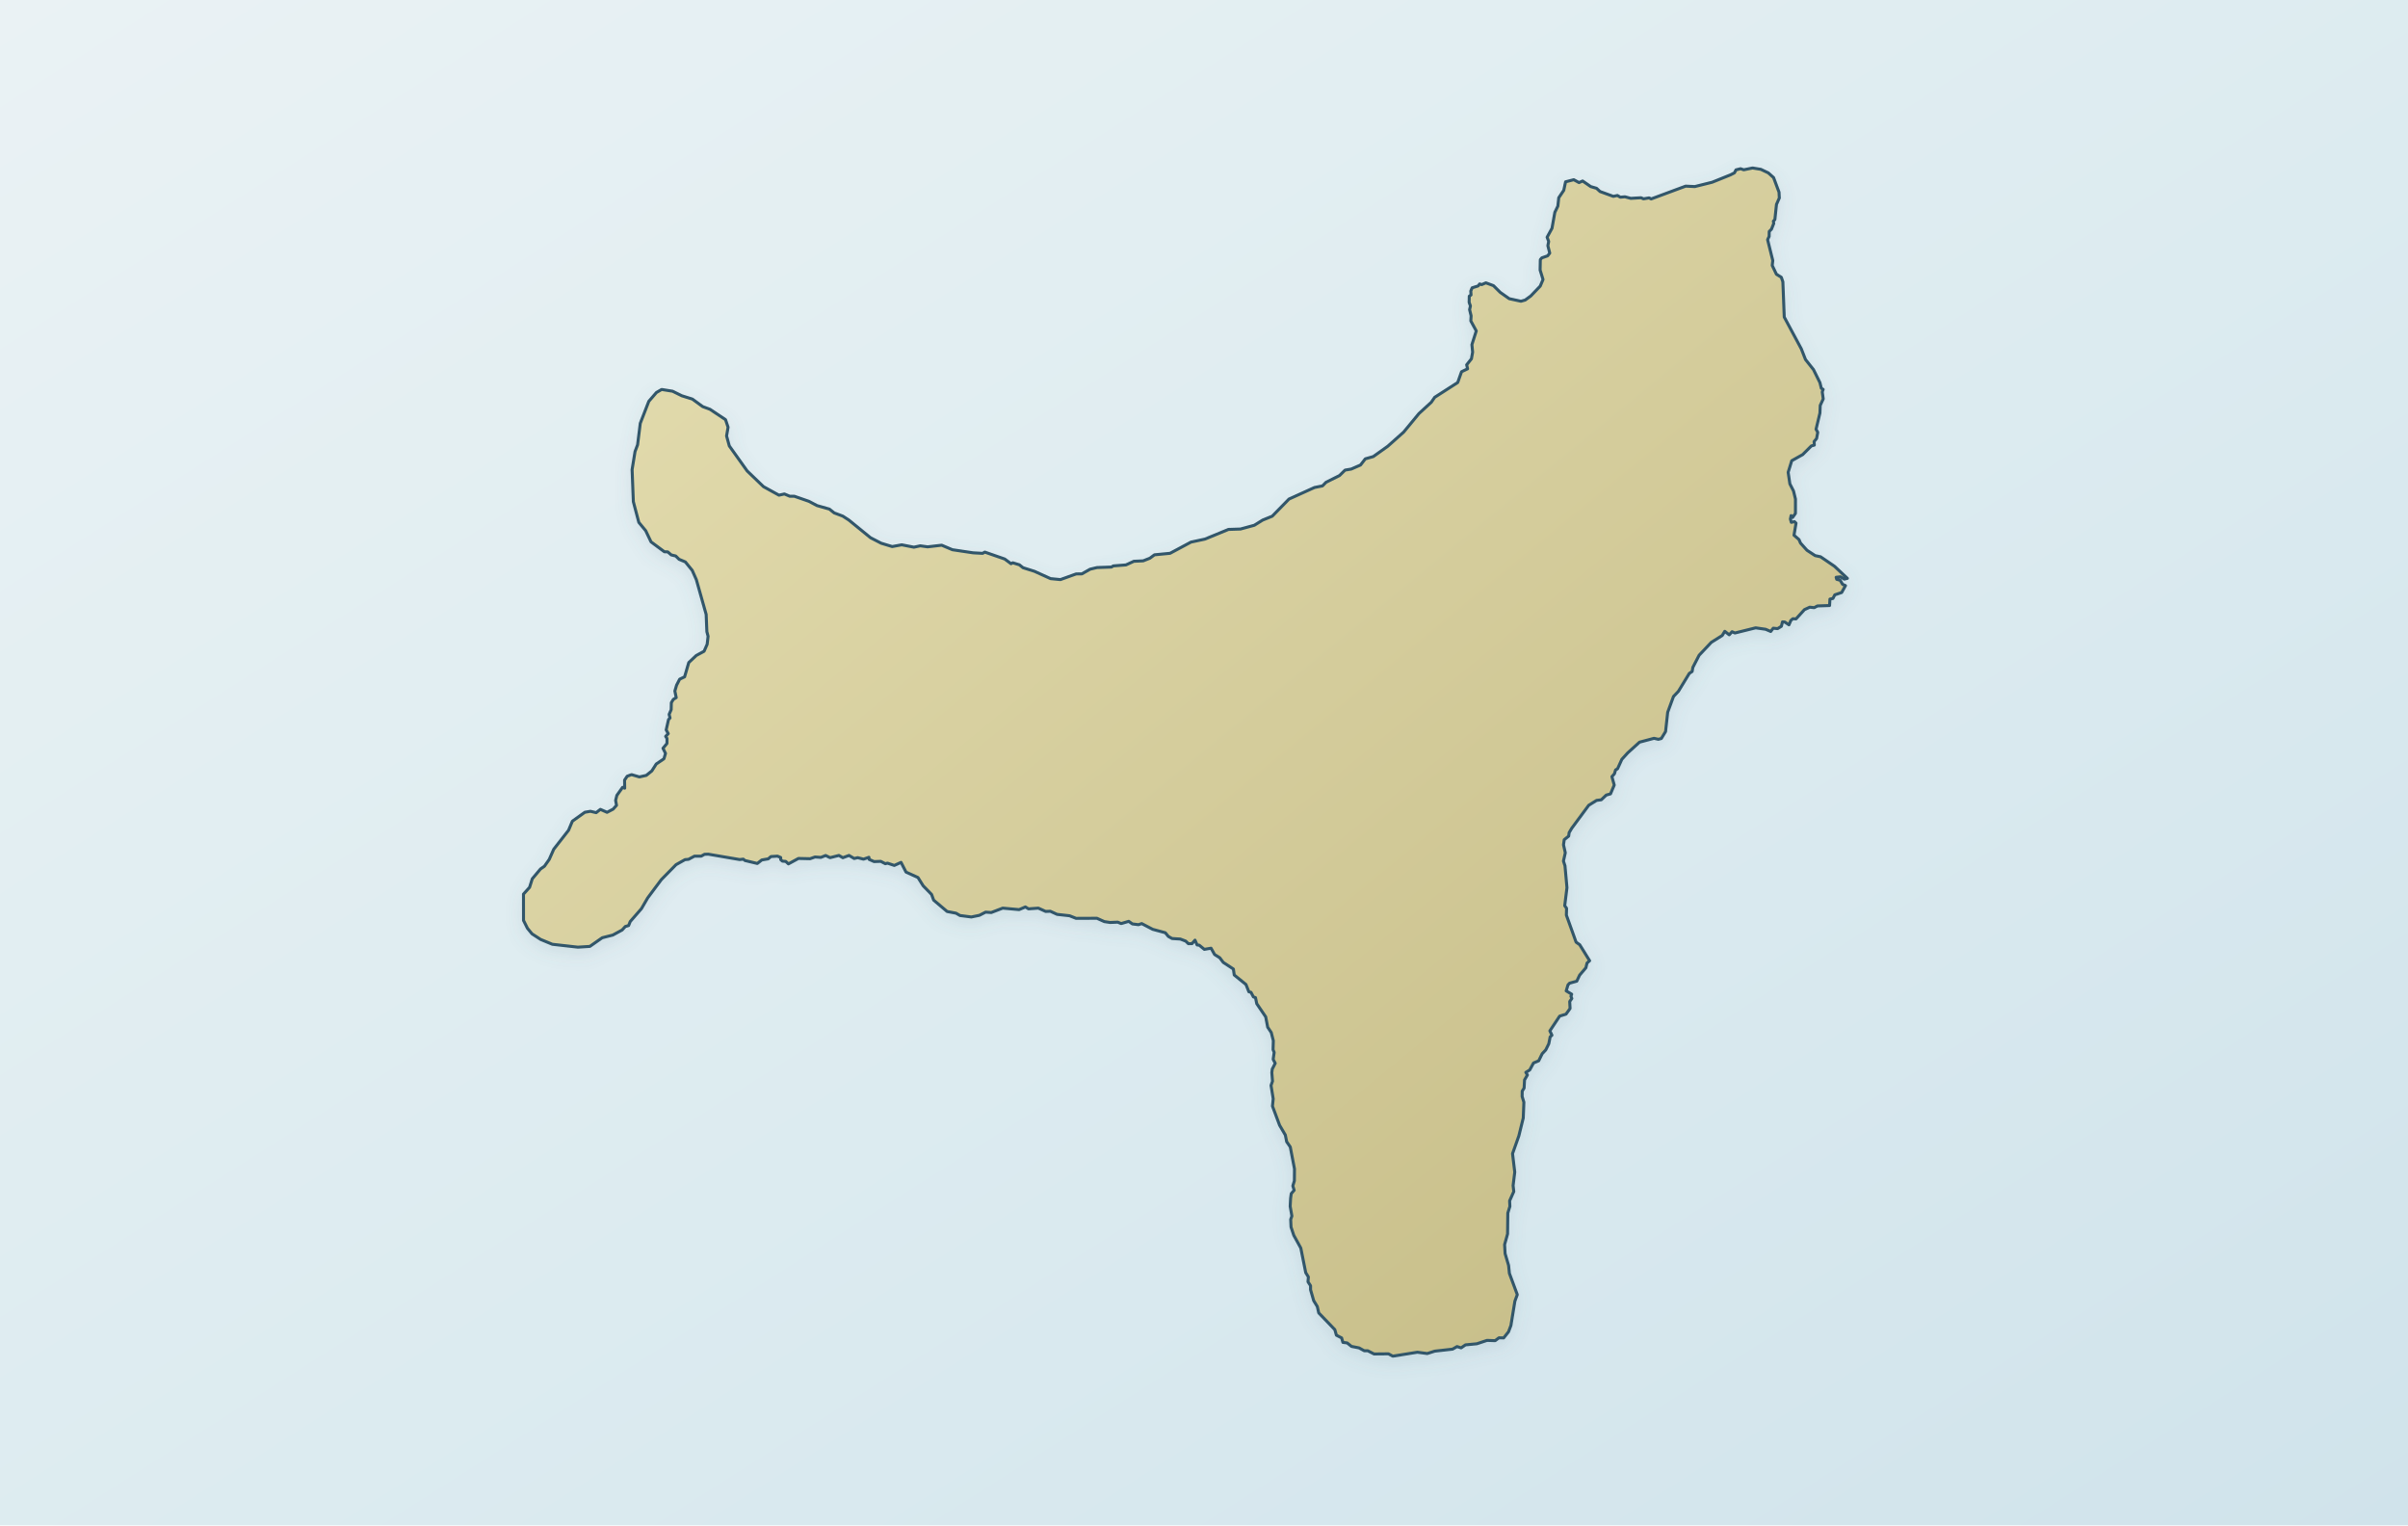
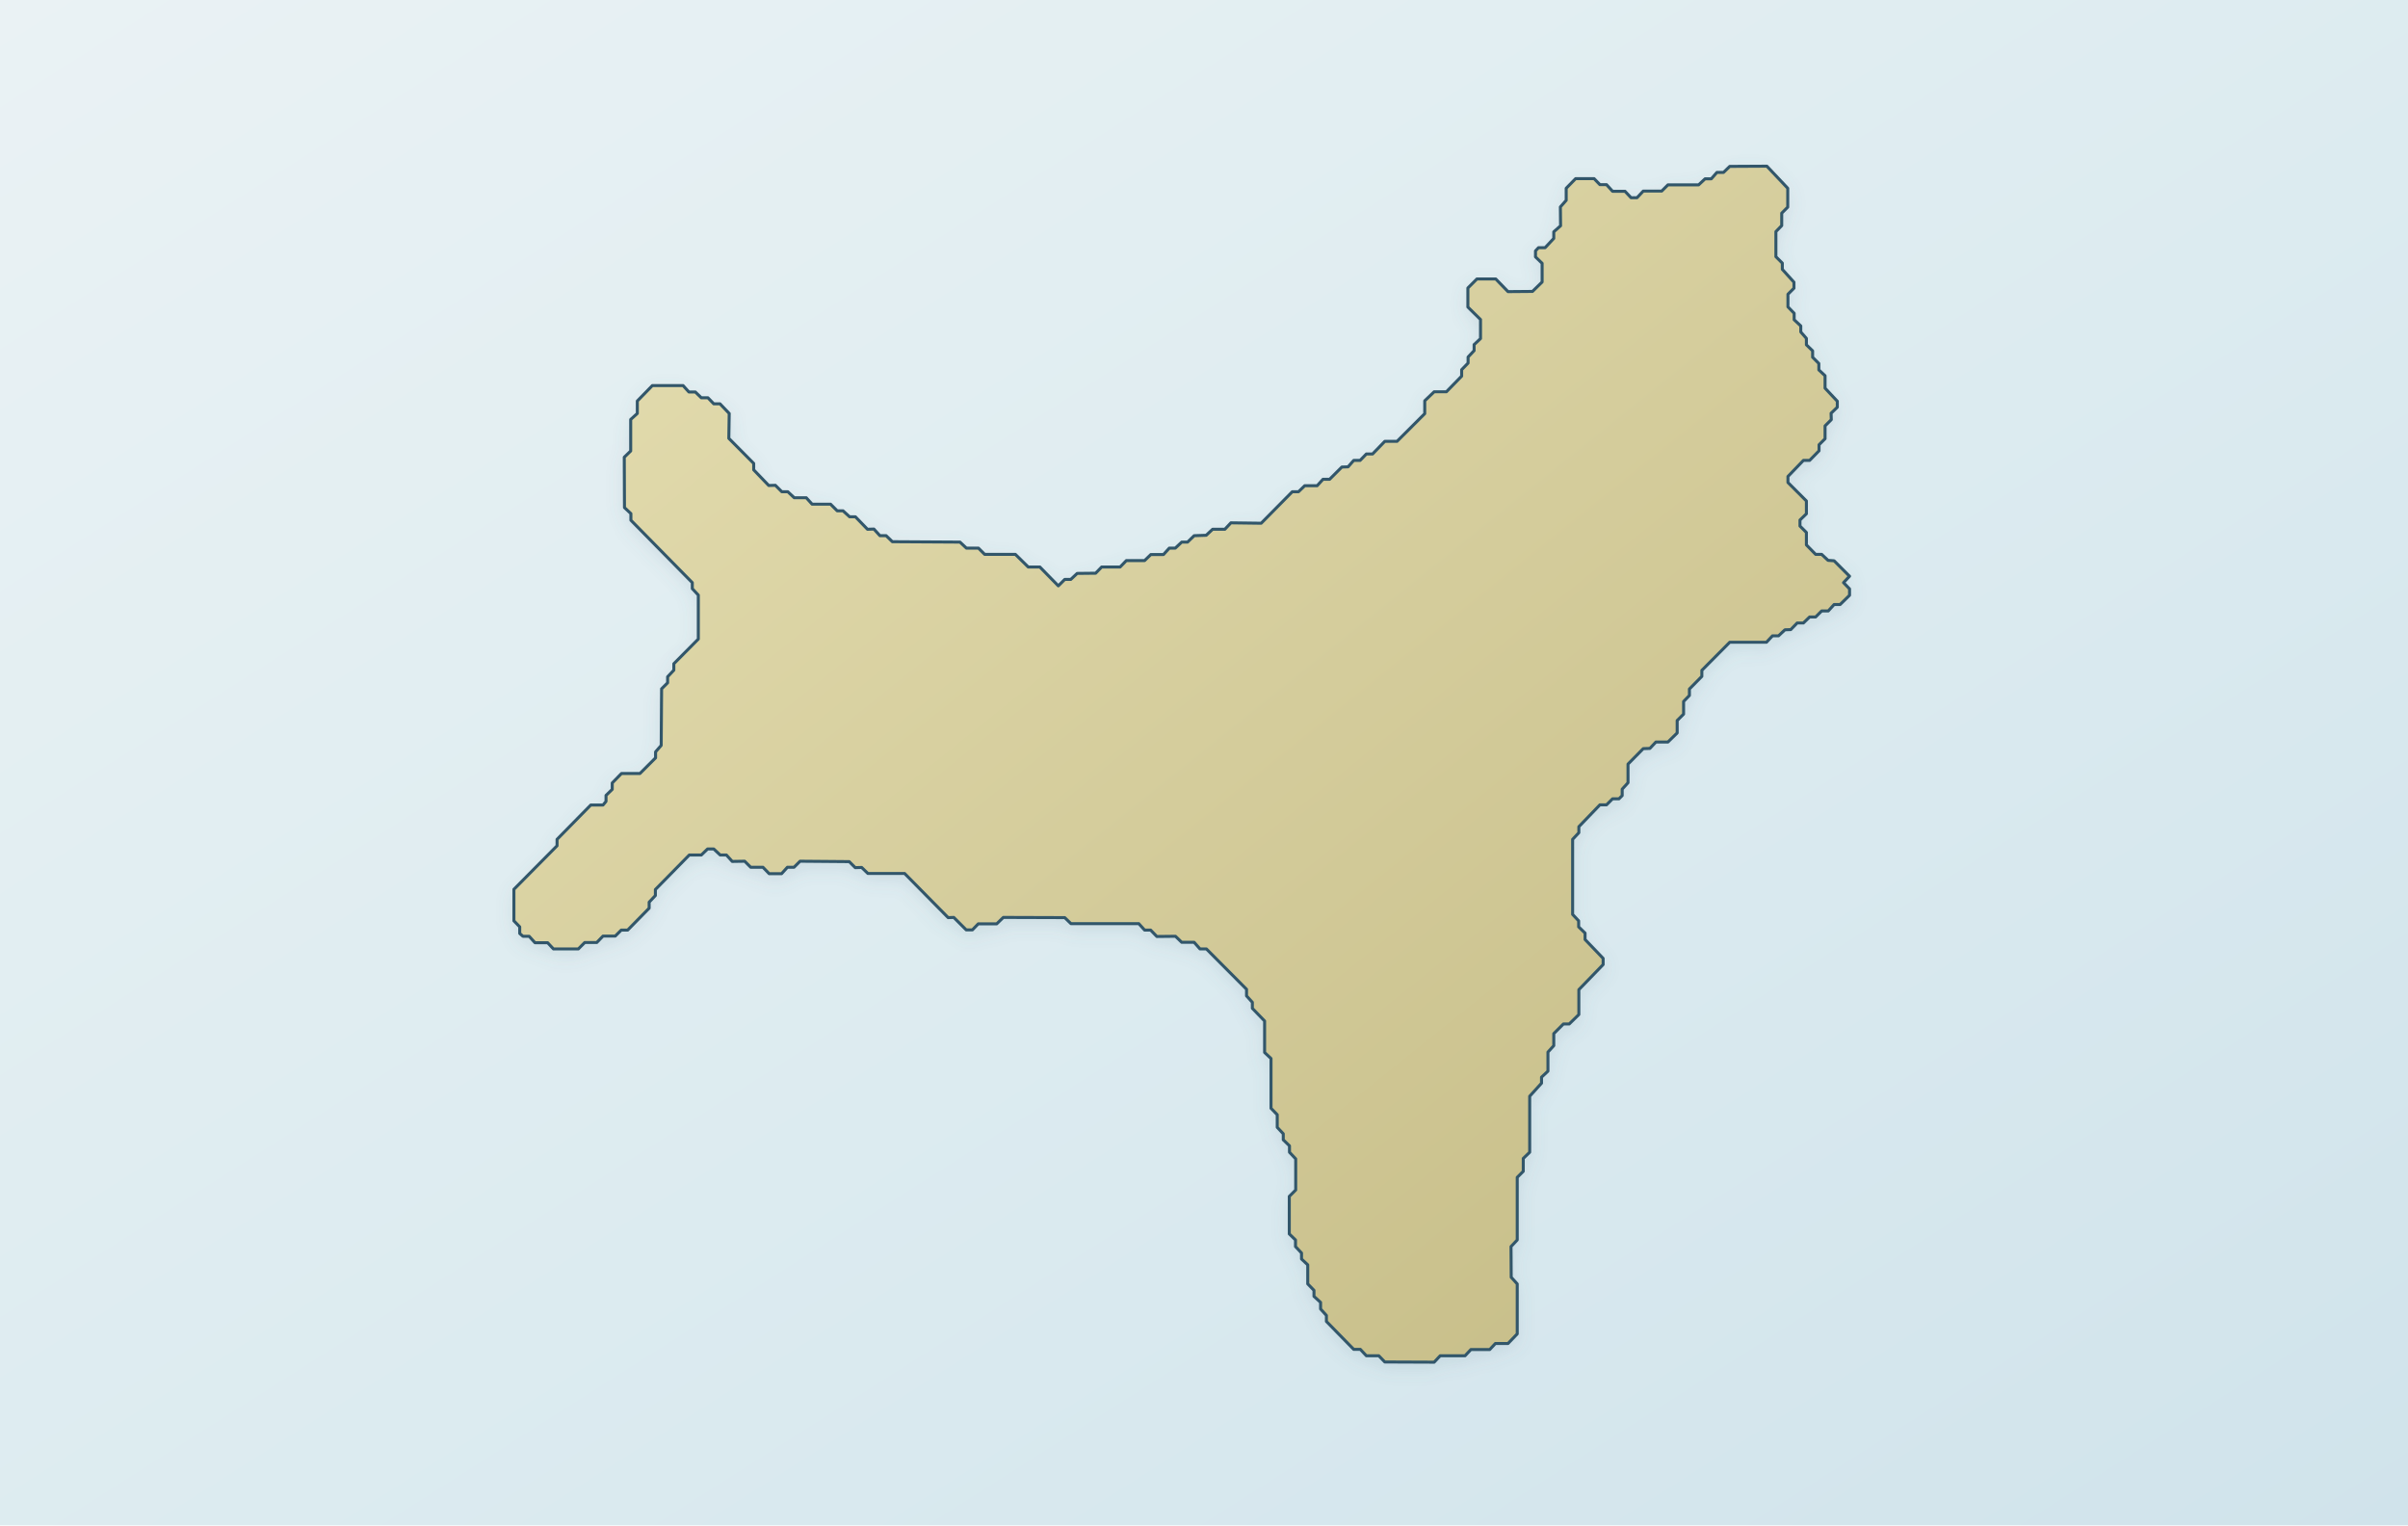
<svg xmlns="http://www.w3.org/2000/svg" viewBox="0 0 1200 760" role="img" data-map-style="journey-atlas-map-v3-clean-background" data-map-projection="local-equirectangular-fit-v1" aria-labelledby="cx-map-title cx-map-desc">
  <defs>
    <linearGradient id="sea" x1="0" y1="0" x2="1" y2="1">
      <stop offset="0" stop-color="#eaf2f4" />
      <stop offset=".55" stop-color="#dcebf0" />
      <stop offset="1" stop-color="#d0e3eb" />
    </linearGradient>
    <linearGradient id="land" x1=".12" y1=".08" x2=".88" y2=".92">
      <stop offset="0" stop-color="#e2dbad" />
      <stop offset=".52" stop-color="#d4cc9b" />
      <stop offset="1" stop-color="#c8bf8a" />
    </linearGradient>
    <filter id="shadow" x="-10%" y="-10%" width="120%" height="120%">
      <feGaussianBlur in="SourceAlpha" stdDeviation="4" result="b" />
      <feOffset in="b" dy="3" result="o" />
      <feColorMatrix in="o" type="matrix" values="0 0 0 0 .12 0 0 0 0 .22 0 0 0 0 .28 0 0 0 .14 0" />
      <feBlend in="SourceGraphic" mode="normal" />
    </filter>
  </defs>
  <rect width="1200" height="760" fill="url(#sea)" />
  <g id="map-geography">
-     <path id="christmas-island-land" d="M408.50,427.15 L406.15,426.99 L403.70,427.85 L397.89,427.72 L392.90,430.43 L391.55,429.18 L389.89,429.06 L389.06,428.29 L389.04,427.23 L387.44,426.57 L384.17,426.78 L382.85,427.92 L379.64,428.47 L377.40,430.22 L371.24,428.75 L370.40,428.07 L368.61,428.27 L352.95,425.59 L351.10,425.65 L349.43,426.58 L346.08,426.57 L343.11,428.15 L341.38,428.31 L336.89,430.82 L329.54,438.30 L322.76,447.39 L319.66,452.74 L314.06,459.16 L313.26,461.16 L311.62,461.62 L310.04,463.36 L305.38,465.89 L300.13,467.22 L293.95,471.54 L287.97,471.92 L275.26,470.48 L269.42,468.07 L265.13,465.28 L262.85,462.52 L260.89,458.61 L260.87,445.49 L263.91,442.11 L265.26,437.85 L269.36,432.96 L271.31,431.60 L273.71,428.19 L275.95,423.13 L283.34,413.67 L285.24,409.15 L291.46,404.70 L294.24,404.22 L297.09,404.90 L299.19,403.26 L302.51,404.73 L305.53,403.16 L307.24,401.24 L306.79,398.79 L307.41,396.29 L310.26,392.28 L311.31,392.71 L311.25,388.69 L312.55,386.75 L314.73,385.95 L318.63,387.10 L322.07,386.33 L324.83,384.11 L327.03,380.66 L330.86,378.07 L331.65,375.38 L330.39,372.83 L332.38,370.43 L332.39,367.94 L331.73,366.89 L333.01,365.53 L331.99,363.66 L333.15,358.52 L333.90,357.72 L333.45,355.94 L334.48,353.59 L334.55,350.13 L335.54,348.47 L336.99,347.59 L336.31,344.30 L337.17,341.39 L338.71,338.40 L341.16,337.23 L343.23,330.13 L346.99,326.59 L350.87,324.49 L352.41,321.01 L352.87,317.03 L352.26,314.71 L351.91,306.13 L347.01,288.80 L344.96,284.18 L341.54,279.98 L338.42,278.67 L336.74,277.02 L334.52,276.49 L332.77,274.97 L331.09,274.91 L324.44,269.99 L321.78,264.43 L318.35,260.27 L315.62,249.95 L315.00,233.98 L316.47,224.97 L317.73,221.63 L319.07,210.92 L323.32,199.97 L327.12,195.57 L329.73,194.05 L335.17,194.92 L339.79,197.20 L345.04,198.84 L350.18,202.59 L353.82,203.93 L361.56,209.09 L362.83,212.87 L362.08,217.20 L363.44,222.18 L372.35,234.66 L380.48,242.47 L388.19,246.72 L390.90,246.11 L393.59,247.26 L395.81,247.24 L403.10,249.77 L407.15,251.91 L413.32,253.65 L415.70,255.55 L419.99,257.15 L423.00,259.10 L433.82,267.92 L439.13,270.66 L444.61,272.32 L449.37,271.45 L455.43,272.63 L458.61,271.95 L462.26,272.46 L469.28,271.64 L474.63,273.90 L484.94,275.44 L489.67,275.70 L490.78,275.08 L500.70,278.53 L503.83,280.86 L504.71,280.41 L507.99,281.41 L509.81,282.86 L515.50,284.65 L523.54,288.30 L528.45,288.78 L536.28,285.96 L539.16,285.92 L543.22,283.61 L546.68,282.78 L553.85,282.53 L554.81,281.96 L561.09,281.47 L565.06,279.65 L569.69,279.44 L573.04,278.12 L575.32,276.43 L583.09,275.68 L593.51,270.10 L600.45,268.61 L612.20,263.78 L618.17,263.59 L625.08,261.71 L629.21,259.14 L634.01,257.19 L642.36,248.65 L655.07,242.89 L659.04,242.10 L660.81,240.29 L667.52,236.95 L670.29,234.23 L673.37,233.71 L678.00,231.69 L680.39,228.61 L684.37,227.48 L691.60,222.32 L699.49,215.30 L707.12,206.05 L713.27,200.42 L714.96,197.96 L726.43,190.59 L728.35,185.21 L731.36,183.76 L730.90,181.76 L733.27,178.79 L733.87,175.47 L733.51,171.72 L735.68,164.89 L732.97,159.91 L733.11,157.35 L732.36,154.28 L732.77,152.43 L732.13,150.63 L732.20,147.57 L733.07,146.95 L732.95,144.99 L733.63,143.40 L736.64,142.46 L737.37,141.47 L738.37,141.81 L740.47,140.92 L744.26,142.33 L747.65,145.69 L752.11,148.82 L757.93,150.09 L760.06,149.50 L762.84,147.47 L767.56,142.55 L768.95,139.27 L767.50,134.55 L767.60,129.37 L768.35,128.48 L771.25,127.47 L772.30,126.11 L771.36,122.41 L771.77,120.30 L770.98,118.20 L773.42,113.74 L774.84,105.78 L776.34,102.70 L776.79,98.53 L779.29,94.82 L780.19,90.58 L784.27,89.54 L786.89,90.97 L788.68,90.17 L792.73,92.97 L795.63,93.82 L797.36,95.43 L803.97,97.83 L806.02,97.40 L807.47,98.25 L809.77,98.05 L812.67,98.83 L817.79,98.53 L819.01,99.07 L821.81,98.59 L822.83,99.12 L840.03,92.74 L844.58,92.96 L853.24,90.80 L862.40,87.11 L864.34,86.12 L865.11,84.63 L867.40,84.06 L868.97,84.60 L873.39,83.70 L877.49,84.37 L881.21,86.14 L883.84,88.48 L886.56,95.76 L886.71,98.64 L885.29,101.85 L884.49,109.40 L883.75,110.21 L883.92,111.35 L882.78,114.22 L881.67,115.34 L881.63,117.79 L880.86,119.41 L883.45,129.84 L883.17,132.25 L885.25,136.63 L887.70,138.15 L888.47,140.41 L889.16,157.99 L897.67,173.83 L899.75,179.13 L903.74,184.17 L906.95,190.67 L907.63,193.46 L908.55,194.02 L908.10,195.27 L908.59,198.75 L907.09,202.00 L906.94,205.78 L905.01,213.86 L905.86,215.40 L905.28,218.50 L904.04,220.01 L904.15,221.77 L902.67,222.18 L898.34,226.50 L892.89,229.55 L891.11,235.32 L891.96,241.08 L893.77,244.60 L894.75,248.65 L894.74,255.81 L893.31,257.82 L892.58,256.90 L892.22,258.60 L892.69,260.25 L894.24,259.90 L895.03,260.65 L894.02,266.67 L896.50,268.82 L897.28,270.60 L900.50,274.18 L904.55,276.83 L907.28,277.42 L914.21,282.15 L920.63,288.17 L919.07,288.54 L917.17,287.38 L915.02,287.63 L915.31,288.64 L917.02,289.10 L918.21,291.10 L919.68,291.78 L917.78,295.21 L914.35,296.38 L913.43,298.17 L911.93,298.50 L911.75,301.70 L905.69,301.91 L904.09,302.76 L901.87,302.53 L899.23,303.74 L895.04,308.34 L893.42,308.30 L892.44,309.14 L891.51,311.32 L889.41,309.91 L888.28,309.84 L887.74,312.04 L885.86,313.21 L883.68,313.00 L882.42,314.62 L879.86,313.53 L874.91,312.82 L864.58,315.39 L863.17,314.75 L861.74,316.30 L859.52,314.55 L858.27,316.62 L852.80,320.05 L846.75,326.46 L843.63,332.49 L843.26,334.56 L841.85,335.51 L836.40,344.47 L833.97,347.02 L831.08,354.88 L830.02,364.49 L827.90,367.96 L826.41,368.35 L824.27,367.86 L817.04,369.78 L811.14,375.13 L808.23,378.33 L806.09,383.04 L805.11,383.61 L804.53,385.54 L803.28,386.96 L804.44,391.15 L802.58,395.54 L800.44,396.15 L797.99,398.49 L795.64,398.79 L791.73,401.22 L783.27,412.66 L781.96,414.86 L781.73,416.60 L779.52,418.37 L779.16,420.93 L780.05,424.88 L779.13,429.02 L779.89,431.36 L780.88,442.26 L779.76,451.25 L780.68,452.55 L780.59,455.97 L785.44,469.44 L787.23,470.70 L792.17,478.68 L790.89,479.82 L790.31,482.19 L787.19,485.86 L785.76,488.87 L782.17,489.87 L781.38,490.74 L780.50,493.70 L783.23,495.35 L782.86,496.40 L783.31,497.48 L782.24,499.01 L782.43,502.47 L780.40,505.30 L777.24,506.27 L772.36,513.62 L773.39,515.79 L772.51,516.59 L771.82,520.07 L770.30,523.13 L768.53,525.01 L766.80,528.54 L764.21,529.62 L762.33,533.11 L760.38,534.30 L761.17,535.61 L759.74,538.05 L759.52,542.13 L758.58,543.64 L758.54,546.31 L759.41,549.18 L759.10,557.03 L756.89,565.98 L753.76,574.81 L754.86,583.99 L754.04,590.70 L754.38,593.68 L752.30,598.31 L752.43,601.09 L751.40,604.40 L751.28,614.81 L749.80,620.10 L750.05,624.59 L751.79,630.50 L752.19,634.44 L756.13,645.04 L754.93,648.29 L752.95,660.40 L751.75,663.57 L749.33,666.61 L746.99,666.55 L745.09,667.98 L741.05,667.84 L735.97,669.53 L730.31,670.07 L728.13,671.56 L726.10,670.92 L723.86,672.20 L715.00,673.20 L711.27,674.39 L706.34,673.74 L694.08,675.70 L691.93,674.54 L684.74,674.61 L681.62,673.01 L679.85,673.00 L677.29,671.59 L673.49,670.83 L671.36,669.11 L669.22,668.84 L668.59,666.61 L665.98,665.26 L665.20,662.49 L657.18,654.15 L656.46,650.97 L654.67,648.06 L653.10,642.60 L653.10,640.60 L651.82,638.65 L652.02,636.24 L650.70,634.11 L648.24,621.83 L644.75,615.51 L643.37,611.37 L643.20,607.57 L643.80,605.89 L642.95,601.05 L643.15,597.14 L643.47,594.73 L644.93,593.01 L644.27,590.88 L645.04,588.32 L645.09,582.36 L642.99,571.45 L641.20,568.87 L640.52,565.50 L637.67,560.65 L634.12,551.12 L634.49,547.50 L633.41,540.82 L634.14,538.69 L633.80,534.43 L634.02,532.65 L635.49,529.78 L634.47,527.79 L634.97,524.35 L634.42,522.99 L634.55,518.52 L633.51,514.44 L631.74,511.80 L630.75,506.64 L626.29,500.08 L625.66,497.07 L624.61,496.69 L623.42,494.42 L622.35,494.14 L620.91,490.51 L615.07,485.78 L614.64,482.81 L609.59,479.50 L607.84,477.18 L605.28,475.58 L603.52,472.44 L600.17,473.01 L597.63,470.93 L596.56,470.81 L595.52,468.43 L594.02,470.17 L592.21,470.18 L590.87,468.89 L588.18,467.87 L584.08,467.61 L582.23,466.56 L580.73,464.73 L574.44,463.03 L568.96,460.17 L567.36,460.72 L564.31,460.34 L562.50,459.05 L558.71,460.16 L557.01,459.46 L553.19,459.62 L550.31,459.18 L546.64,457.52 L536.27,457.57 L533.00,456.27 L526.79,455.58 L523.40,454.02 L521.10,454.12 L517.45,452.47 L512.54,452.83 L510.99,451.87 L507.87,453.21 L499.70,452.47 L493.99,454.66 L491.16,454.47 L488.08,456.05 L484.05,456.88 L478.41,456.15 L476.41,454.99 L471.99,454.15 L465.28,448.49 L464.24,445.64 L460.06,441.35 L457.46,437.21 L451.51,434.52 L449.02,429.67 L445.67,431.20 L442.26,430.06 L441.19,430.34 L438.91,429.16 L435.58,429.28 L433.13,428.19 L433.02,427.14 L430.33,428.07 L427.43,427.33 L425.66,427.74 L423.10,426.22 L420.02,427.35 L418.06,426.22 L413.66,427.33 L411.45,426.24 L409.08,427.19 Z" fill="url(#land)" stroke="#31576a" stroke-width="1.5" stroke-linejoin="round" stroke-linecap="round" filter="url(#shadow)" />
+     <path id="geographic-context" d="" fill="#e4e0ce" stroke="#b6bbaf" stroke-width="1" stroke-linejoin="round" fill-rule="evenodd" vector-effect="non-scaling-stroke" />
+     <path id="christmas-island-land" d="M 256.1,443.1 L 277.6,421.4 L 277.6,418.2 L 294.4,401.1 L 300.5,401.1 L 302.0,399.3 L 302.0,396.3 L 305.1,393.3 L 305.1,390.1 L 309.7,385.4 L 318.9,385.4 L 326.7,377.6 L 326.7,374.6 L 329.5,371.4 L 329.7,343.2 L 332.7,340.2 L 332.7,337.2 L 335.8,333.9 L 335.8,330.7 L 348.0,318.4 L 348.0,296.5 L 345.0,293.3 L 345.0,290.3 L 314.4,259.2 L 314.4,255.9 L 311.2,252.9 L 311.1,227.8 L 314.3,224.7 L 314.3,209.0 L 317.6,206.0 L 317.6,199.8 L 325.1,192.1 L 340.4,192.1 L 343.3,195.3 L 346.5,195.3 L 349.5,198.2 L 352.8,198.2 L 355.7,201.2 L 358.8,201.2 L 363.4,206.0 L 363.2,218.4 L 375.6,230.9 L 375.6,234.1 L 383.1,241.9 L 386.4,241.8 L 389.6,245.0 L 392.6,245.0 L 395.8,248.0 L 401.8,248.0 L 404.7,251.2 L 413.9,251.2 L 417.2,254.5 L 420.1,254.5 L 423.4,257.5 L 426.3,257.5 L 432.3,263.7 L 435.5,263.6 L 438.5,266.9 L 441.6,266.9 L 444.7,269.9 L 478.4,270.1 L 481.6,273.1 L 487.6,273.1 L 490.7,276.2 L 506.0,276.2 L 512.4,282.5 L 518.2,282.5 L 527.4,291.9 L 530.6,288.7 L 533.6,288.7 L 536.8,285.7 L 546.0,285.6 L 549.0,282.5 L 558.2,282.5 L 561.3,279.3 L 570.4,279.3 L 573.5,276.3 L 579.8,276.3 L 582.7,273.1 L 585.7,273.1 L 588.9,270.1 L 591.8,270.1 L 595.1,266.9 L 601.1,266.7 L 604.3,263.7 L 610.4,263.7 L 613.4,260.5 L 628.5,260.7 L 644.0,245.0 L 647.1,245.0 L 650.2,242.0 L 656.4,242.0 L 659.3,238.8 L 662.6,238.8 L 668.7,232.7 L 671.8,232.6 L 674.6,229.4 L 677.8,229.4 L 680.9,226.2 L 684.0,226.2 L 690.1,219.9 L 696.2,219.9 L 710.0,206.1 L 710.0,199.7 L 714.7,195.2 L 720.8,195.2 L 728.4,187.4 L 728.4,184.2 L 731.6,180.9 L 731.6,177.9 L 734.6,174.7 L 734.6,171.7 L 737.8,168.7 L 737.8,159.2 L 731.5,153.0 L 731.5,143.5 L 736.0,139.0 L 745.4,139.0 L 751.5,145.3 L 763.7,145.2 L 768.5,140.5 L 768.5,131.2 L 765.2,128.0 L 765.2,125.0 L 766.7,123.4 L 770.0,123.4 L 774.3,118.8 L 774.3,115.5 L 777.7,112.5 L 777.6,103.1 L 780.5,99.8 L 780.5,93.8 L 785.2,89.0 L 794.4,89.0 L 797.3,92.0 L 800.6,92.0 L 803.6,95.3 L 809.8,95.3 L 812.8,98.5 L 815.8,98.5 L 818.9,95.2 L 828.1,95.2 L 831.2,92.1 L 846.5,92.1 L 849.7,89.1 L 852.8,89.1 L 855.6,85.9 L 858.9,85.9 L 862.0,82.9 L 880.5,82.8 L 890.9,93.8 L 890.9,103.2 L 887.9,106.2 L 887.9,112.4 L 885.0,115.4 L 885.0,127.9 L 888.2,131.1 L 888.2,134.2 L 894.0,140.6 L 894.0,143.6 L 891.0,146.6 L 891.0,152.9 L 894.1,156.1 L 894.1,159.3 L 897.4,162.4 L 897.4,165.4 L 900.2,168.6 L 900.2,171.8 L 903.3,174.8 L 903.3,178.0 L 906.4,181.1 L 906.4,184.3 L 909.5,187.2 L 909.5,193.4 L 915.6,199.9 L 915.6,202.9 L 912.5,205.9 L 912.6,209.1 L 909.5,212.2 L 909.5,218.6 L 906.5,221.6 L 906.5,224.6 L 901.8,229.4 L 898.7,229.4 L 891.0,237.4 L 891.0,240.4 L 900.2,249.6 L 900.2,256.0 L 897.0,259.1 L 897.0,262.1 L 900.2,265.3 L 900.2,271.5 L 904.8,276.2 L 907.8,276.2 L 911.0,279.2 L 914.0,279.4 L 921.7,287.1 L 918.7,290.3 L 921.7,293.4 L 921.7,296.6 L 917.0,301.2 L 914.0,301.2 L 911.1,304.4 L 907.8,304.4 L 904.8,307.4 L 901.8,307.4 L 898.7,310.4 L 895.6,310.4 L 892.4,313.7 L 889.5,313.8 L 886.3,316.8 L 883.3,316.8 L 880.3,320.0 L 862.0,320.0 L 848.1,334.0 L 848.1,337.0 L 841.9,343.3 L 841.9,346.5 L 839.0,349.5 L 839.0,355.8 L 835.8,359.0 L 835.8,365.2 L 831.2,369.7 L 825.2,369.7 L 822.2,372.9 L 818.9,373.0 L 811.3,380.7 L 811.3,390.0 L 808.4,393.2 L 808.4,396.4 L 806.8,398.0 L 803.6,398.0 L 800.6,401.0 L 797.3,401.0 L 786.8,411.9 L 786.8,414.9 L 783.7,418.2 L 783.7,455.6 L 786.7,458.8 L 786.7,461.8 L 789.9,464.9 L 789.9,468.1 L 798.9,477.5 L 798.9,480.6 L 786.8,493.1 L 786.8,505.5 L 782.0,510.2 L 779.1,510.2 L 774.3,515.0 L 774.3,521.0 L 771.4,524.2 L 771.4,533.7 L 768.2,536.7 L 768.2,539.7 L 762.3,546.2 L 762.3,574.1 L 759.1,577.2 L 759.1,583.6 L 756.1,586.6 L 756.1,617.8 L 753.0,621.1 L 753.1,636.4 L 756.1,639.7 L 756.1,664.6 L 751.5,669.4 L 745.2,669.4 L 742.4,672.4 L 733.0,672.4 L 730.1,675.5 L 717.7,675.5 L 714.7,678.7 L 690.1,678.6 L 687.1,675.5 L 680.9,675.5 L 677.9,672.3 L 674.6,672.3 L 661.0,658.4 L 661.0,655.4 L 658.1,652.2 L 658.1,648.9 L 654.8,645.9 L 654.8,642.9 L 651.7,639.7 L 651.7,630.2 L 648.6,627.3 L 648.6,624.3 L 645.6,621.1 L 645.6,617.8 L 642.5,614.8 L 642.5,596.1 L 645.7,592.9 L 645.7,577.4 L 642.6,574.1 L 642.6,570.9 L 639.5,567.9 L 639.5,564.9 L 636.5,561.7 L 636.5,555.4 L 633.4,552.2 L 633.4,527.4 L 630.2,524.4 L 630.2,508.7 L 624.1,502.4 L 624.1,499.4 L 621.2,496.2 L 621.2,492.9 L 601.2,472.8 L 598.0,472.8 L 595.1,469.5 L 588.9,469.5 L 585.8,466.5 L 576.5,466.6 L 573.4,463.4 L 570.4,463.4 L 567.5,460.2 L 533.7,460.2 L 530.6,457.2 L 500.0,457.1 L 496.7,460.3 L 487.5,460.3 L 484.6,463.3 L 481.5,463.3 L 475.3,457.1 L 472.5,457.2 L 450.8,435.2 L 432.5,435.2 L 429.4,432.2 L 426.2,432.3 L 423.2,429.3 L 398.7,429.1 L 395.7,432.1 L 392.4,432.1 L 389.5,435.3 L 383.3,435.3 L 380.2,432.1 L 374.1,432.1 L 371.1,429.1 L 364.9,429.2 L 362.0,426.0 L 358.9,426.0 L 355.7,423.0 L 352.6,423.0 L 349.5,426.0 L 343.5,426.0 L 326.6,443.2 L 326.6,446.2 L 323.5,449.5 L 323.5,452.5 L 312.8,463.4 L 309.6,463.4 L 306.6,466.4 L 300.5,466.4 L 297.4,469.6 L 291.4,469.6 L 288.2,472.8 L 275.8,472.8 L 272.9,469.7 L 266.6,469.7 L 263.7,466.5 L 260.6,466.5 L 259.0,465.1 L 259.0,461.8 L 256.1,458.8 Z" fill="url(#land)" fill-rule="evenodd" stroke="#31576a" stroke-width="1.5" stroke-linejoin="round" stroke-linecap="round" vector-effect="non-scaling-stroke" filter="url(#shadow)" />
  </g>
  <g id="geographic-anchors" aria-hidden="true">
    <g id="hero-marker" data-latitude="-10.43086" data-longitude="105.67312" data-x="775.3012" data-y="152.9734" />
    <g id="scene-marker-1" data-latitude="-10.52148" data-longitude="105.67543" data-x="783.8049" data-y="492.2404" />
    <g id="scene-marker-2" data-latitude="-10.51411" data-longitude="105.623944" data-x="594.2720" data-y="464.6483" />
    <g id="scene-marker-3" data-latitude="-10.47989" data-longitude="105.5597" data-x="357.7736" data-y="336.5340" />
    <g id="scene-marker-4" data-latitude="-10.47026" data-longitude="105.69517" data-x="856.4729" data-y="300.4808" />
-     <g id="scene-marker-5" data-latitude="-10.4294" data-longitude="105.6693" data-x="761.2389" data-y="147.5074" />
+     <g id="scene-marker-5" data-latitude="-10.4294" data-longitude="105.6693" data-x="761.2389" data-y="147.5074" data-label-x="721.6029" data-label-y="131.0458" />
    <g id="scene-marker-6" data-latitude="-10.559681" data-longitude="105.645928" data-x="675.2006" data-y="635.2589" />
    <g id="scene-marker-7" data-latitude="-10.42317" data-longitude="105.70229" data-x="882.6834" data-y="124.1833" />
    <g id="scene-marker-8" data-latitude="-10.4676" data-longitude="105.71065" data-x="913.4587" data-y="290.5222" />
  </g>
</svg>
